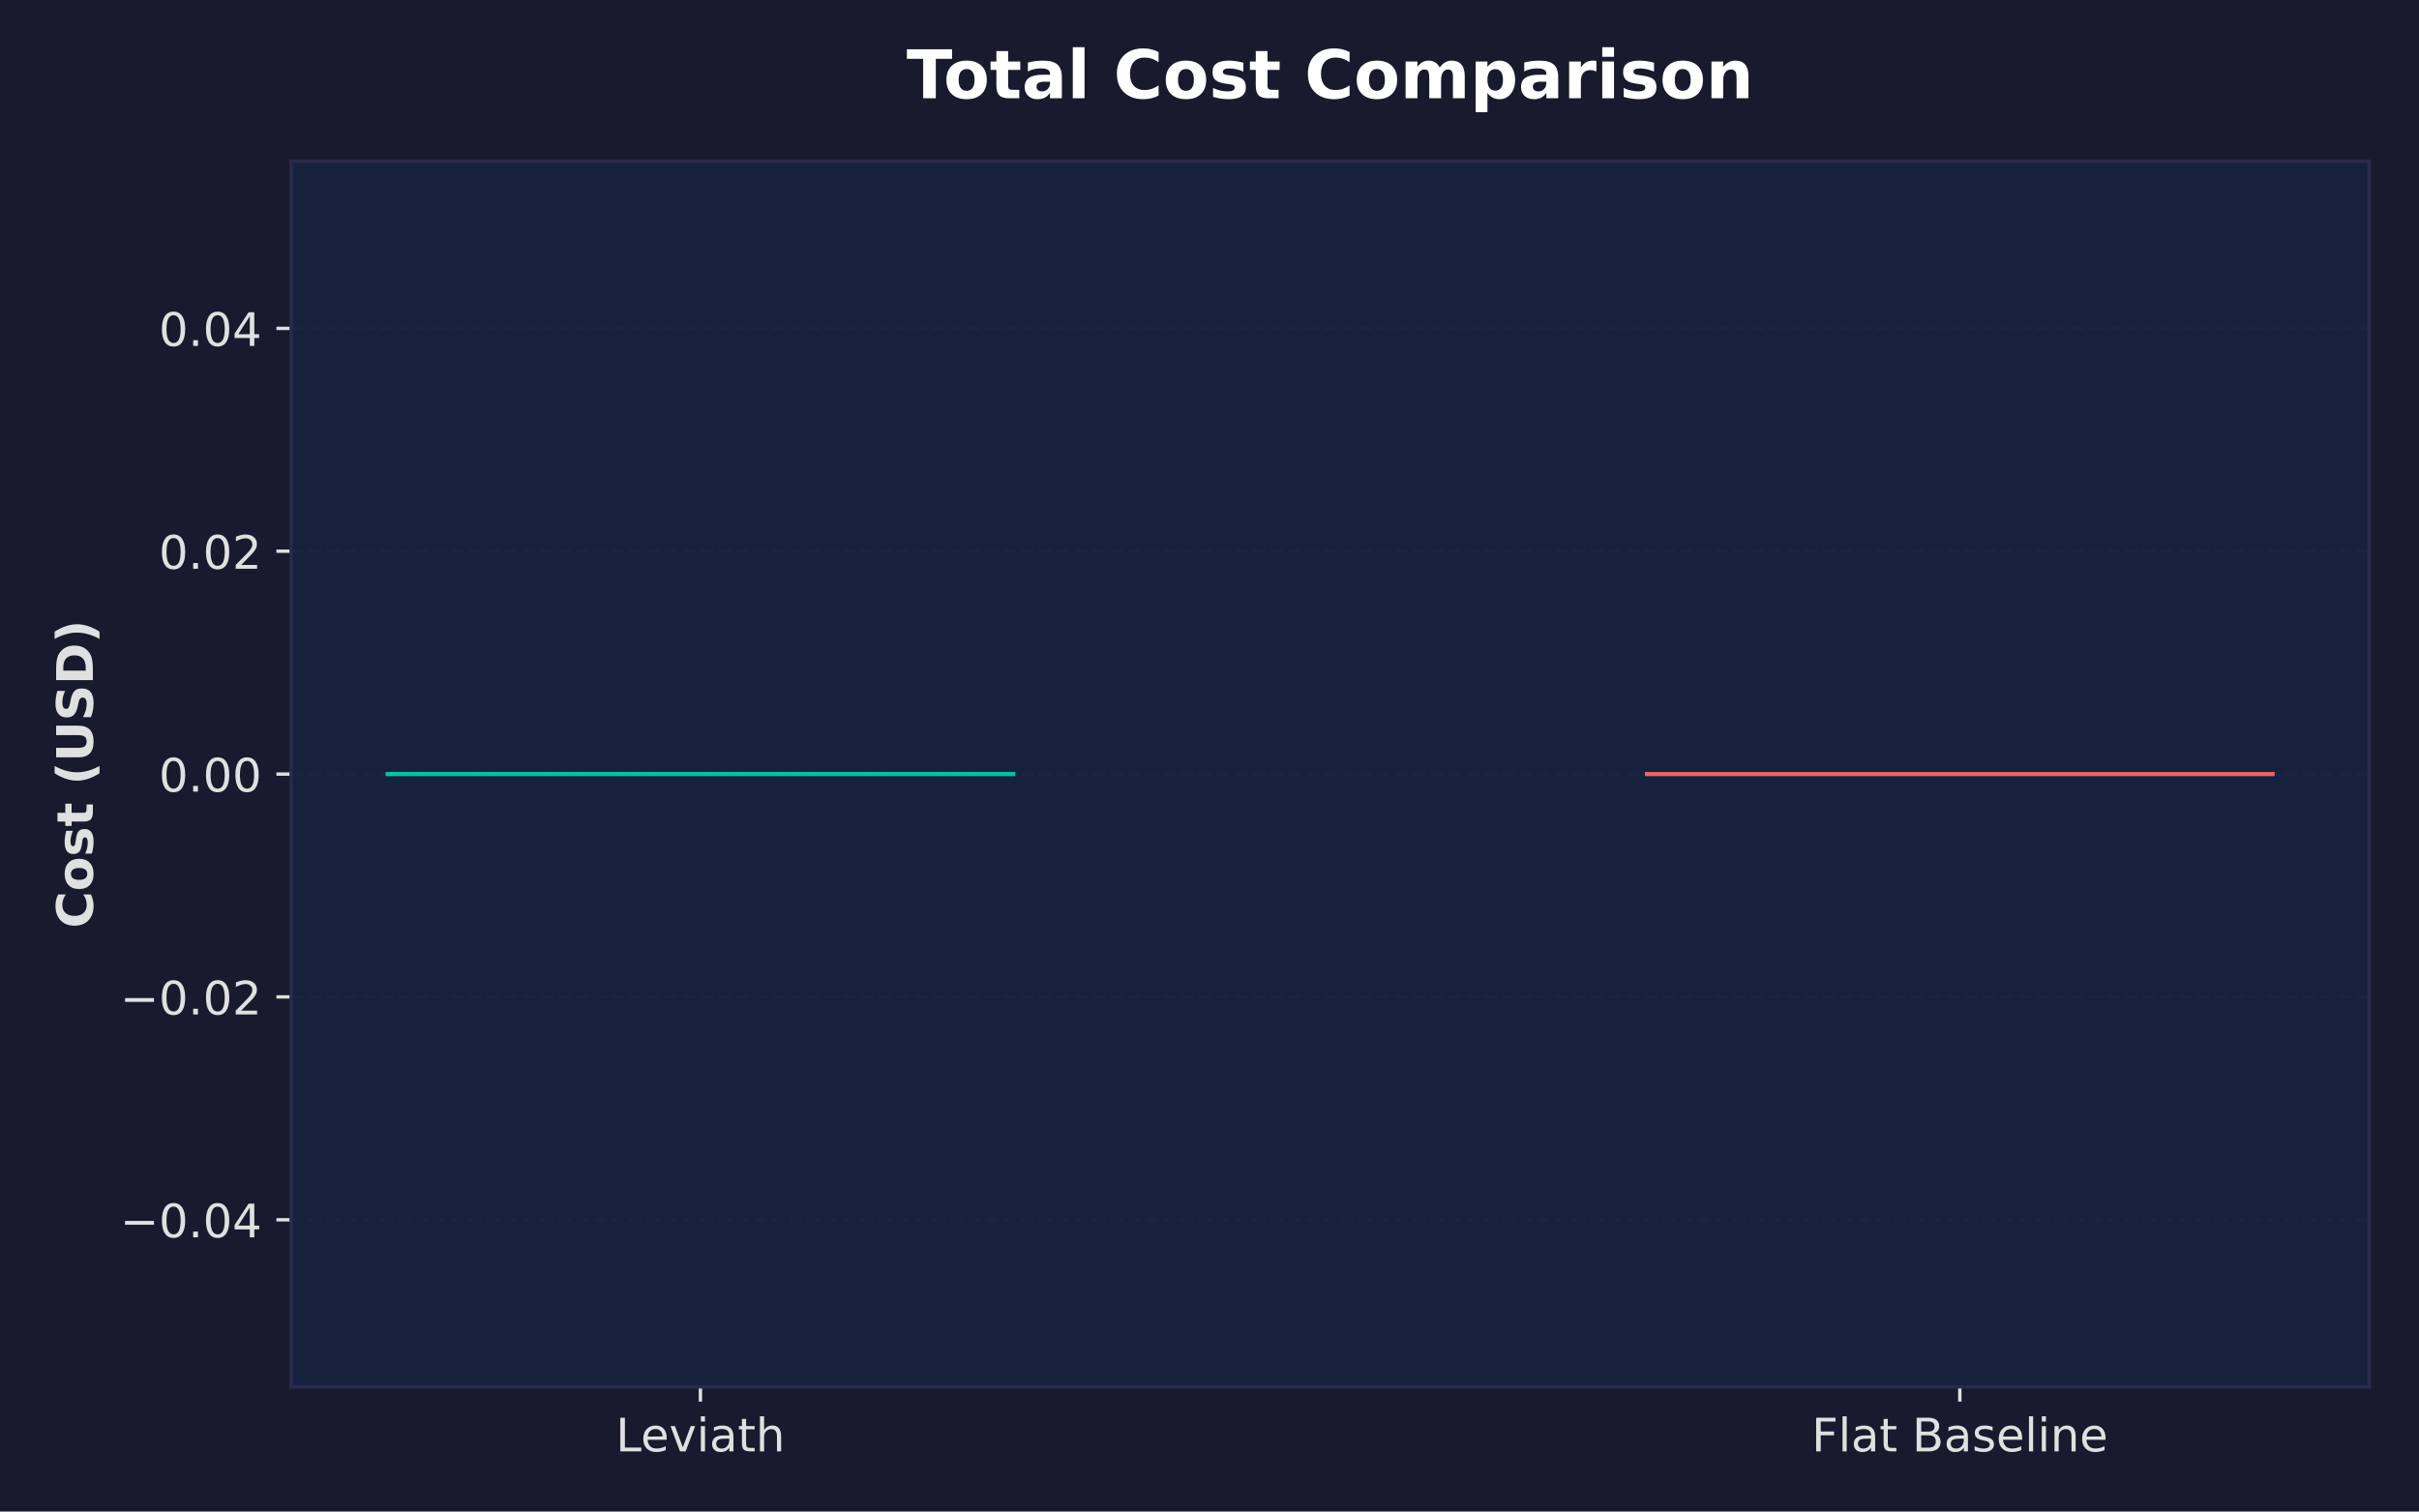
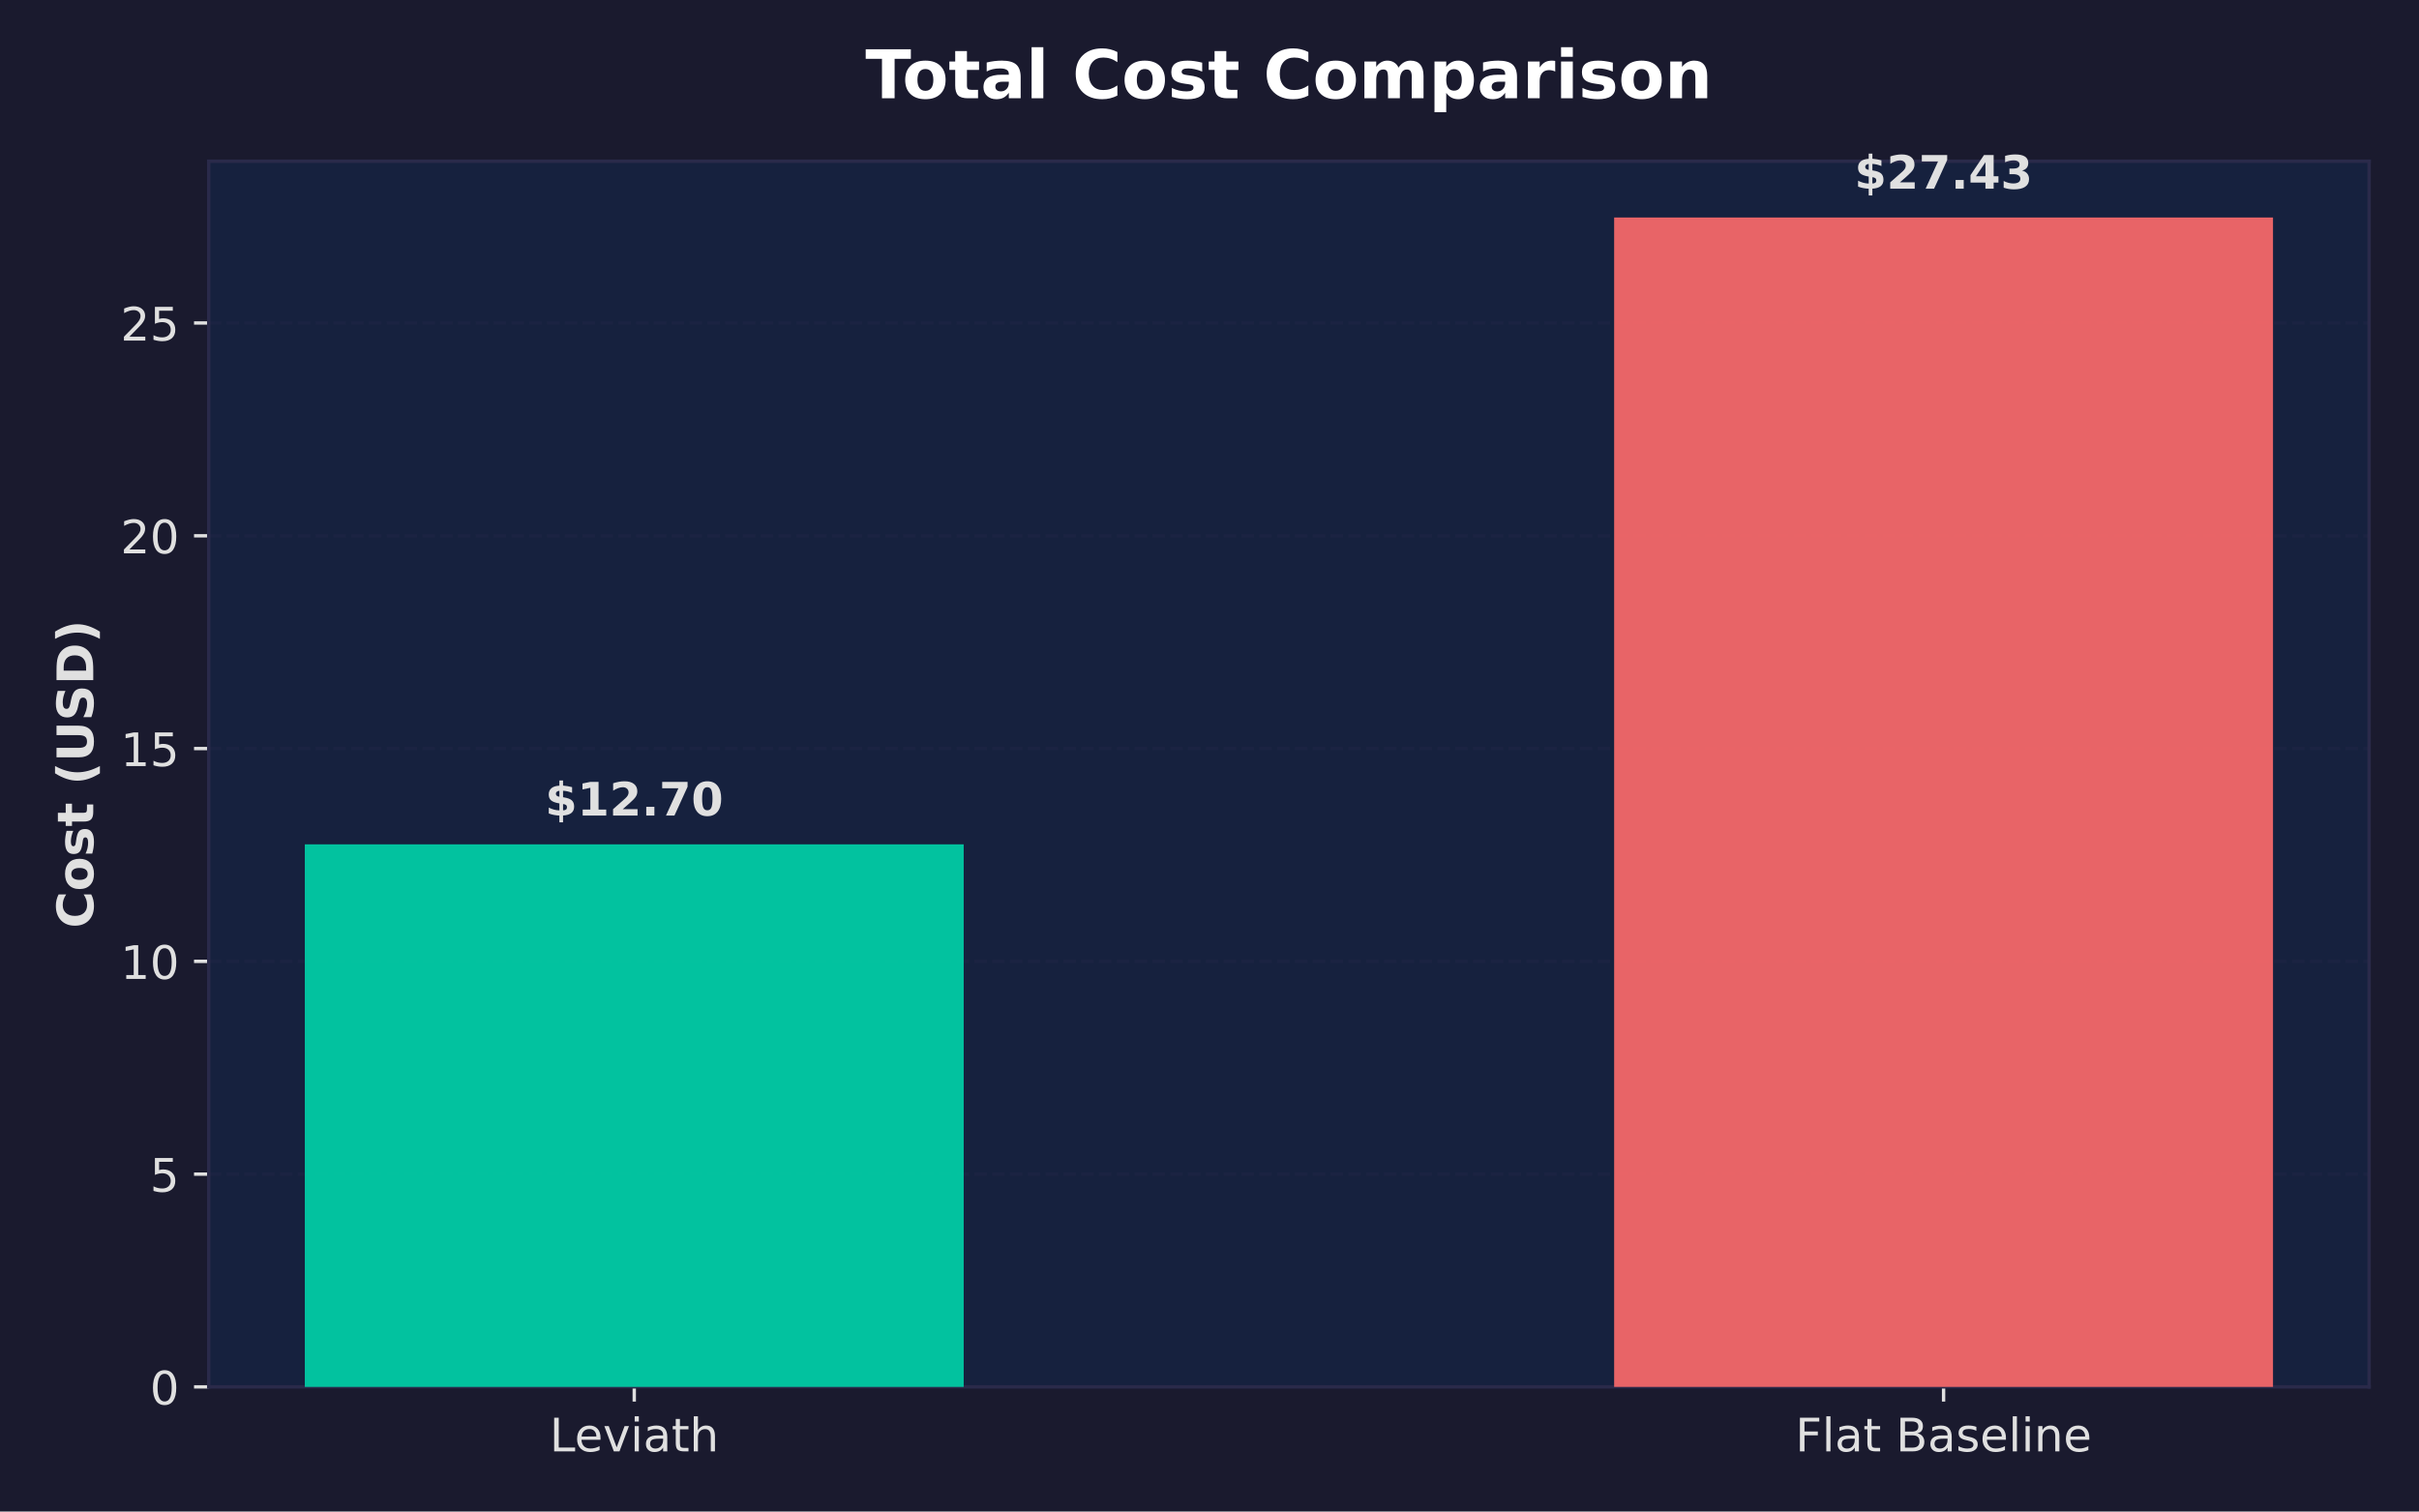
<svg xmlns="http://www.w3.org/2000/svg" xmlns:xlink="http://www.w3.org/1999/xlink" width="576pt" height="360pt" viewBox="0 0 576 360" version="1.1">
  <defs>
    <style type="text/css">*{stroke-linejoin: round; stroke-linecap: butt}</style>
  </defs>
  <g id="figure_1">
    <g id="patch_1">
      <path d="M 0 360  L 576 360  L 576 0  L 0 0  z " style="fill: #1a1a2e" />
    </g>
    <g id="axes_1">
      <g id="patch_2">
-         <path d="M 69.32 330.32  L 564.12 330.32  L 564.12 38.4  L 69.32 38.4  z " style="fill: #16213e" />
+         <path d="M 49.7 330.32  L 564.12 330.32  L 564.12 38.4  L 49.7 38.4  z " style="fill: #16213e" />
      </g>
      <g id="matplotlib.axis_1">
        <g id="xtick_1">
          <g id="line2d_1">
            <defs>
-               <path id="m59a8ec7948" d="M 0 0  L 0 3.5  " style="stroke: #e0e0e0; stroke-width: 0.8" />
+               <path id="m869edc5559" d="M 0 0  L 0 3.5  " style="stroke: #e0e0e0; stroke-width: 0.8" />
            </defs>
            <g>
-               <use xlink:href="#m59a8ec7948" x="166.781" y="330.32" style="fill: #e0e0e0; stroke: #e0e0e0; stroke-width: 0.8" />
+               <use xlink:href="#m869edc5559" x="151.025" y="330.32" style="fill: #e0e0e0; stroke: #e0e0e0; stroke-width: 0.8" />
            </g>
          </g>
          <g id="text_1">
-             <g style="fill: #e0e0e0" transform="translate(146.6326 345.6783) scale(0.11 -0.11)">
+             <g style="fill: #e0e0e0" transform="translate(130.8771 345.6783) scale(0.11 -0.11)">
              <defs>
                <path id="DejaVuSans-4c" d="M 628 4666  L 1259 4666  L 1259 531  L 3531 531  L 3531 0  L 628 0  L 628 4666  z " transform="scale(0.015625)" />
                <path id="DejaVuSans-65" d="M 3597 1894  L 3597 1613  L 953 1613  Q 991 1019 1311 708  Q 1631 397 2203 397  Q 2534 397 2845 478  Q 3156 559 3463 722  L 3463 178  Q 3153 47 2828 -22  Q 2503 -91 2169 -91  Q 1331 -91 842 396  Q 353 884 353 1716  Q 353 2575 817 3079  Q 1281 3584 2069 3584  Q 2775 3584 3186 3129  Q 3597 2675 3597 1894  z M 3022 2063  Q 3016 2534 2758 2815  Q 2500 3097 2075 3097  Q 1594 3097 1305 2825  Q 1016 2553 972 2059  L 3022 2063  z " transform="scale(0.015625)" />
                <path id="DejaVuSans-76" d="M 191 3500  L 800 3500  L 1894 563  L 2988 3500  L 3597 3500  L 2284 0  L 1503 0  L 191 3500  z " transform="scale(0.015625)" />
                <path id="DejaVuSans-69" d="M 603 3500  L 1178 3500  L 1178 0  L 603 0  L 603 3500  z M 603 4863  L 1178 4863  L 1178 4134  L 603 4134  L 603 4863  z " transform="scale(0.015625)" />
                <path id="DejaVuSans-61" d="M 2194 1759  Q 1497 1759 1228 1600  Q 959 1441 959 1056  Q 959 750 1161 570  Q 1363 391 1709 391  Q 2188 391 2477 730  Q 2766 1069 2766 1631  L 2766 1759  L 2194 1759  z M 3341 1997  L 3341 0  L 2766 0  L 2766 531  Q 2569 213 2275 61  Q 1981 -91 1556 -91  Q 1019 -91 701 211  Q 384 513 384 1019  Q 384 1609 779 1909  Q 1175 2209 1959 2209  L 2766 2209  L 2766 2266  Q 2766 2663 2505 2880  Q 2244 3097 1772 3097  Q 1472 3097 1187 3025  Q 903 2953 641 2809  L 641 3341  Q 956 3463 1253 3523  Q 1550 3584 1831 3584  Q 2591 3584 2966 3190  Q 3341 2797 3341 1997  z " transform="scale(0.015625)" />
                <path id="DejaVuSans-74" d="M 1172 4494  L 1172 3500  L 2356 3500  L 2356 3053  L 1172 3053  L 1172 1153  Q 1172 725 1289 603  Q 1406 481 1766 481  L 2356 481  L 2356 0  L 1766 0  Q 1100 0 847 248  Q 594 497 594 1153  L 594 3053  L 172 3053  L 172 3500  L 594 3500  L 594 4494  L 1172 4494  z " transform="scale(0.015625)" />
                <path id="DejaVuSans-68" d="M 3513 2113  L 3513 0  L 2938 0  L 2938 2094  Q 2938 2591 2744 2837  Q 2550 3084 2163 3084  Q 1697 3084 1428 2787  Q 1159 2491 1159 1978  L 1159 0  L 581 0  L 581 4863  L 1159 4863  L 1159 2956  Q 1366 3272 1645 3428  Q 1925 3584 2291 3584  Q 2894 3584 3203 3211  Q 3513 2838 3513 2113  z " transform="scale(0.015625)" />
              </defs>
              <use xlink:href="#DejaVuSans-4c" />
              <use xlink:href="#DejaVuSans-65" transform="translate(53.96289 0)" />
              <use xlink:href="#DejaVuSans-76" transform="translate(115.4863 0)" />
              <use xlink:href="#DejaVuSans-69" transform="translate(174.666 0)" />
              <use xlink:href="#DejaVuSans-61" transform="translate(202.4492 0)" />
              <use xlink:href="#DejaVuSans-74" transform="translate(263.7285 0)" />
              <use xlink:href="#DejaVuSans-68" transform="translate(302.9375 0)" />
            </g>
          </g>
        </g>
        <g id="xtick_2">
          <g id="line2d_2">
            <g>
-               <use xlink:href="#m59a8ec7948" x="466.659" y="330.32" style="fill: #e0e0e0; stroke: #e0e0e0; stroke-width: 0.8" />
+               <use xlink:href="#m869edc5559" x="462.795" y="330.32" style="fill: #e0e0e0; stroke: #e0e0e0; stroke-width: 0.8" />
            </g>
          </g>
          <g id="text_2">
-             <g style="fill: #e0e0e0" transform="translate(431.3743 345.6783) scale(0.11 -0.11)">
+             <g style="fill: #e0e0e0" transform="translate(427.5098 345.6783) scale(0.11 -0.11)">
              <defs>
                <path id="DejaVuSans-46" d="M 628 4666  L 3309 4666  L 3309 4134  L 1259 4134  L 1259 2759  L 3109 2759  L 3109 2228  L 1259 2228  L 1259 0  L 628 0  L 628 4666  z " transform="scale(0.015625)" />
                <path id="DejaVuSans-6c" d="M 603 4863  L 1178 4863  L 1178 0  L 603 0  L 603 4863  z " transform="scale(0.015625)" />
                <path id="DejaVuSans-20" transform="scale(0.015625)" />
                <path id="DejaVuSans-42" d="M 1259 2228  L 1259 519  L 2272 519  Q 2781 519 3026 730  Q 3272 941 3272 1375  Q 3272 1813 3026 2020  Q 2781 2228 2272 2228  L 1259 2228  z M 1259 4147  L 1259 2741  L 2194 2741  Q 2656 2741 2882 2914  Q 3109 3088 3109 3444  Q 3109 3797 2882 3972  Q 2656 4147 2194 4147  L 1259 4147  z M 628 4666  L 2241 4666  Q 2963 4666 3353 4366  Q 3744 4066 3744 3513  Q 3744 3084 3544 2831  Q 3344 2578 2956 2516  Q 3422 2416 3680 2098  Q 3938 1781 3938 1306  Q 3938 681 3513 340  Q 3088 0 2303 0  L 628 0  L 628 4666  z " transform="scale(0.015625)" />
                <path id="DejaVuSans-73" d="M 2834 3397  L 2834 2853  Q 2591 2978 2328 3040  Q 2066 3103 1784 3103  Q 1356 3103 1142 2972  Q 928 2841 928 2578  Q 928 2378 1081 2264  Q 1234 2150 1697 2047  L 1894 2003  Q 2506 1872 2764 1633  Q 3022 1394 3022 966  Q 3022 478 2636 193  Q 2250 -91 1575 -91  Q 1294 -91 989 -36  Q 684 19 347 128  L 347 722  Q 666 556 975 473  Q 1284 391 1588 391  Q 1994 391 2212 530  Q 2431 669 2431 922  Q 2431 1156 2273 1281  Q 2116 1406 1581 1522  L 1381 1569  Q 847 1681 609 1914  Q 372 2147 372 2553  Q 372 3047 722 3315  Q 1072 3584 1716 3584  Q 2034 3584 2315 3537  Q 2597 3491 2834 3397  z " transform="scale(0.015625)" />
                <path id="DejaVuSans-6e" d="M 3513 2113  L 3513 0  L 2938 0  L 2938 2094  Q 2938 2591 2744 2837  Q 2550 3084 2163 3084  Q 1697 3084 1428 2787  Q 1159 2491 1159 1978  L 1159 0  L 581 0  L 581 3500  L 1159 3500  L 1159 2956  Q 1366 3272 1645 3428  Q 1925 3584 2291 3584  Q 2894 3584 3203 3211  Q 3513 2838 3513 2113  z " transform="scale(0.015625)" />
              </defs>
              <use xlink:href="#DejaVuSans-46" />
              <use xlink:href="#DejaVuSans-6c" transform="translate(57.51953 0)" />
              <use xlink:href="#DejaVuSans-61" transform="translate(85.30273 0)" />
              <use xlink:href="#DejaVuSans-74" transform="translate(146.582 0)" />
              <use xlink:href="#DejaVuSans-20" transform="translate(185.791 0)" />
              <use xlink:href="#DejaVuSans-42" transform="translate(217.5781 0)" />
              <use xlink:href="#DejaVuSans-61" transform="translate(286.1816 0)" />
              <use xlink:href="#DejaVuSans-73" transform="translate(347.4609 0)" />
              <use xlink:href="#DejaVuSans-65" transform="translate(399.5605 0)" />
              <use xlink:href="#DejaVuSans-6c" transform="translate(461.084 0)" />
              <use xlink:href="#DejaVuSans-69" transform="translate(488.8672 0)" />
              <use xlink:href="#DejaVuSans-6e" transform="translate(516.6504 0)" />
              <use xlink:href="#DejaVuSans-65" transform="translate(580.0293 0)" />
            </g>
          </g>
        </g>
      </g>
      <g id="matplotlib.axis_2">
        <g id="ytick_1">
          <g id="line2d_3">
-             <path d="M 69.32 290.513  L 564.12 290.513  " clip-path="url(#p62b425f293)" style="fill: none; stroke-dasharray: 2.96,1.28; stroke-dashoffset: 0; stroke: #2a2a4a; stroke-opacity: 0.3; stroke-width: 0.8" />
+             <path d="M 49.7 330.32  L 564.12 330.32  " clip-path="url(#pdd16818af1)" style="fill: none; stroke-dasharray: 2.96,1.28; stroke-dashoffset: 0; stroke: #2a2a4a; stroke-opacity: 0.3; stroke-width: 0.8" />
          </g>
          <g id="line2d_4">
            <defs>
-               <path id="med937d89c7" d="M 0 0  L -3.5 0  " style="stroke: #e0e0e0; stroke-width: 0.8" />
+               <path id="m18a61eaa98" d="M 0 0  L -3.5 0  " style="stroke: #e0e0e0; stroke-width: 0.8" />
            </defs>
            <g>
-               <use xlink:href="#med937d89c7" x="69.32" y="290.513" style="fill: #e0e0e0; stroke: #e0e0e0; stroke-width: 0.8" />
+               <use xlink:href="#m18a61eaa98" x="49.7" y="330.32" style="fill: #e0e0e0; stroke: #e0e0e0; stroke-width: 0.8" />
            </g>
          </g>
          <g id="text_3">
-             <g style="fill: #e0e0e0" transform="translate(28.61016 294.6919) scale(0.11 -0.11)">
-               <defs>
-                 <path id="DejaVuSans-2212" d="M 678 2272  L 4684 2272  L 4684 1741  L 678 1741  L 678 2272  z " transform="scale(0.015625)" />
+             <g style="fill: #e0e0e0" transform="translate(35.70125 334.4991) scale(0.11 -0.11)">
+               <defs>
                <path id="DejaVuSans-30" d="M 2034 4250  Q 1547 4250 1301 3770  Q 1056 3291 1056 2328  Q 1056 1369 1301 889  Q 1547 409 2034 409  Q 2525 409 2770 889  Q 3016 1369 3016 2328  Q 3016 3291 2770 3770  Q 2525 4250 2034 4250  z M 2034 4750  Q 2819 4750 3233 4129  Q 3647 3509 3647 2328  Q 3647 1150 3233 529  Q 2819 -91 2034 -91  Q 1250 -91 836 529  Q 422 1150 422 2328  Q 422 3509 836 4129  Q 1250 4750 2034 4750  z " transform="scale(0.015625)" />
-                 <path id="DejaVuSans-2e" d="M 684 794  L 1344 794  L 1344 0  L 684 0  L 684 794  z " transform="scale(0.015625)" />
-                 <path id="DejaVuSans-34" d="M 2419 4116  L 825 1625  L 2419 1625  L 2419 4116  z M 2253 4666  L 3047 4666  L 3047 1625  L 3713 1625  L 3713 1100  L 3047 1100  L 3047 0  L 2419 0  L 2419 1100  L 313 1100  L 313 1709  L 2253 4666  z " transform="scale(0.015625)" />
-               </defs>
-               <use xlink:href="#DejaVuSans-2212" />
-               <use xlink:href="#DejaVuSans-30" transform="translate(83.78906 0)" />
-               <use xlink:href="#DejaVuSans-2e" transform="translate(147.4121 0)" />
-               <use xlink:href="#DejaVuSans-30" transform="translate(179.1992 0)" />
-               <use xlink:href="#DejaVuSans-34" transform="translate(242.8223 0)" />
+               </defs>
+               <use xlink:href="#DejaVuSans-30" />
            </g>
          </g>
        </g>
        <g id="ytick_2">
          <g id="line2d_5">
-             <path d="M 69.32 237.436  L 564.12 237.436  " clip-path="url(#p62b425f293)" style="fill: none; stroke-dasharray: 2.96,1.28; stroke-dashoffset: 0; stroke: #2a2a4a; stroke-opacity: 0.3; stroke-width: 0.8" />
+             <path d="M 49.7 279.642  L 564.12 279.642  " clip-path="url(#pdd16818af1)" style="fill: none; stroke-dasharray: 2.96,1.28; stroke-dashoffset: 0; stroke: #2a2a4a; stroke-opacity: 0.3; stroke-width: 0.8" />
          </g>
          <g id="line2d_6">
            <g>
-               <use xlink:href="#med937d89c7" x="69.32" y="237.436" style="fill: #e0e0e0; stroke: #e0e0e0; stroke-width: 0.8" />
+               <use xlink:href="#m18a61eaa98" x="49.7" y="279.642" style="fill: #e0e0e0; stroke: #e0e0e0; stroke-width: 0.8" />
            </g>
          </g>
          <g id="text_4">
-             <g style="fill: #e0e0e0" transform="translate(28.61016 241.6155) scale(0.11 -0.11)">
-               <defs>
-                 <path id="DejaVuSans-32" d="M 1228 531  L 3431 531  L 3431 0  L 469 0  L 469 531  Q 828 903 1448 1529  Q 2069 2156 2228 2338  Q 2531 2678 2651 2914  Q 2772 3150 2772 3378  Q 2772 3750 2511 3984  Q 2250 4219 1831 4219  Q 1534 4219 1204 4116  Q 875 4013 500 3803  L 500 4441  Q 881 4594 1212 4672  Q 1544 4750 1819 4750  Q 2544 4750 2975 4387  Q 3406 4025 3406 3419  Q 3406 3131 3298 2873  Q 3191 2616 2906 2266  Q 2828 2175 2409 1742  Q 1991 1309 1228 531  z " transform="scale(0.015625)" />
-               </defs>
-               <use xlink:href="#DejaVuSans-2212" />
-               <use xlink:href="#DejaVuSans-30" transform="translate(83.78906 0)" />
-               <use xlink:href="#DejaVuSans-2e" transform="translate(147.4121 0)" />
-               <use xlink:href="#DejaVuSans-30" transform="translate(179.1992 0)" />
-               <use xlink:href="#DejaVuSans-32" transform="translate(242.8223 0)" />
+             <g style="fill: #e0e0e0" transform="translate(35.70125 283.8212) scale(0.11 -0.11)">
+               <defs>
+                 <path id="DejaVuSans-35" d="M 691 4666  L 3169 4666  L 3169 4134  L 1269 4134  L 1269 2991  Q 1406 3038 1543 3061  Q 1681 3084 1819 3084  Q 2600 3084 3056 2656  Q 3513 2228 3513 1497  Q 3513 744 3044 326  Q 2575 -91 1722 -91  Q 1428 -91 1123 -41  Q 819 9 494 109  L 494 744  Q 775 591 1075 516  Q 1375 441 1709 441  Q 2250 441 2565 725  Q 2881 1009 2881 1497  Q 2881 1984 2565 2268  Q 2250 2553 1709 2553  Q 1456 2553 1204 2497  Q 953 2441 691 2322  L 691 4666  z " transform="scale(0.015625)" />
+               </defs>
+               <use xlink:href="#DejaVuSans-35" />
            </g>
          </g>
        </g>
        <g id="ytick_3">
          <g id="line2d_7">
-             <path d="M 69.32 184.36  L 564.12 184.36  " clip-path="url(#p62b425f293)" style="fill: none; stroke-dasharray: 2.96,1.28; stroke-dashoffset: 0; stroke: #2a2a4a; stroke-opacity: 0.3; stroke-width: 0.8" />
+             <path d="M 49.7 228.964  L 564.12 228.964  " clip-path="url(#pdd16818af1)" style="fill: none; stroke-dasharray: 2.96,1.28; stroke-dashoffset: 0; stroke: #2a2a4a; stroke-opacity: 0.3; stroke-width: 0.8" />
          </g>
          <g id="line2d_8">
            <g>
-               <use xlink:href="#med937d89c7" x="69.32" y="184.36" style="fill: #e0e0e0; stroke: #e0e0e0; stroke-width: 0.8" />
+               <use xlink:href="#m18a61eaa98" x="49.7" y="228.964" style="fill: #e0e0e0; stroke: #e0e0e0; stroke-width: 0.8" />
            </g>
          </g>
          <g id="text_5">
-             <g style="fill: #e0e0e0" transform="translate(37.82781 188.5391) scale(0.11 -0.11)">
-               <use xlink:href="#DejaVuSans-30" />
-               <use xlink:href="#DejaVuSans-2e" transform="translate(63.62305 0)" />
-               <use xlink:href="#DejaVuSans-30" transform="translate(95.41016 0)" />
-               <use xlink:href="#DejaVuSans-30" transform="translate(159.0332 0)" />
+             <g style="fill: #e0e0e0" transform="translate(28.7025 233.1433) scale(0.11 -0.11)">
+               <defs>
+                 <path id="DejaVuSans-31" d="M 794 531  L 1825 531  L 1825 4091  L 703 3866  L 703 4441  L 1819 4666  L 2450 4666  L 2450 531  L 3481 531  L 3481 0  L 794 0  L 794 531  z " transform="scale(0.015625)" />
+               </defs>
+               <use xlink:href="#DejaVuSans-31" />
+               <use xlink:href="#DejaVuSans-30" transform="translate(63.62305 0)" />
            </g>
          </g>
        </g>
        <g id="ytick_4">
          <g id="line2d_9">
-             <path d="M 69.32 131.284  L 564.12 131.284  " clip-path="url(#p62b425f293)" style="fill: none; stroke-dasharray: 2.96,1.28; stroke-dashoffset: 0; stroke: #2a2a4a; stroke-opacity: 0.3; stroke-width: 0.8" />
+             <path d="M 49.7 178.286  L 564.12 178.286  " clip-path="url(#pdd16818af1)" style="fill: none; stroke-dasharray: 2.96,1.28; stroke-dashoffset: 0; stroke: #2a2a4a; stroke-opacity: 0.3; stroke-width: 0.8" />
          </g>
          <g id="line2d_10">
            <g>
-               <use xlink:href="#med937d89c7" x="69.32" y="131.284" style="fill: #e0e0e0; stroke: #e0e0e0; stroke-width: 0.8" />
+               <use xlink:href="#m18a61eaa98" x="49.7" y="178.286" style="fill: #e0e0e0; stroke: #e0e0e0; stroke-width: 0.8" />
            </g>
          </g>
          <g id="text_6">
-             <g style="fill: #e0e0e0" transform="translate(37.82781 135.4628) scale(0.11 -0.11)">
-               <use xlink:href="#DejaVuSans-30" />
-               <use xlink:href="#DejaVuSans-2e" transform="translate(63.62305 0)" />
-               <use xlink:href="#DejaVuSans-30" transform="translate(95.41016 0)" />
-               <use xlink:href="#DejaVuSans-32" transform="translate(159.0332 0)" />
+             <g style="fill: #e0e0e0" transform="translate(28.7025 182.4654) scale(0.11 -0.11)">
+               <use xlink:href="#DejaVuSans-31" />
+               <use xlink:href="#DejaVuSans-35" transform="translate(63.62305 0)" />
            </g>
          </g>
        </g>
        <g id="ytick_5">
          <g id="line2d_11">
-             <path d="M 69.32 78.207  L 564.12 78.207  " clip-path="url(#p62b425f293)" style="fill: none; stroke-dasharray: 2.96,1.28; stroke-dashoffset: 0; stroke: #2a2a4a; stroke-opacity: 0.3; stroke-width: 0.8" />
+             <path d="M 49.7 127.608  L 564.12 127.608  " clip-path="url(#pdd16818af1)" style="fill: none; stroke-dasharray: 2.96,1.28; stroke-dashoffset: 0; stroke: #2a2a4a; stroke-opacity: 0.3; stroke-width: 0.8" />
          </g>
          <g id="line2d_12">
            <g>
-               <use xlink:href="#med937d89c7" x="69.32" y="78.207" style="fill: #e0e0e0; stroke: #e0e0e0; stroke-width: 0.8" />
+               <use xlink:href="#m18a61eaa98" x="49.7" y="127.608" style="fill: #e0e0e0; stroke: #e0e0e0; stroke-width: 0.8" />
            </g>
          </g>
          <g id="text_7">
-             <g style="fill: #e0e0e0" transform="translate(37.82781 82.38641) scale(0.11 -0.11)">
-               <use xlink:href="#DejaVuSans-30" />
-               <use xlink:href="#DejaVuSans-2e" transform="translate(63.62305 0)" />
-               <use xlink:href="#DejaVuSans-30" transform="translate(95.41016 0)" />
-               <use xlink:href="#DejaVuSans-34" transform="translate(159.0332 0)" />
-             </g>
-           </g>
-         </g>
-         <g id="text_8">
-           <g style="fill: #e0e0e0" transform="translate(22.11453 221.0716) rotate(-90) scale(0.12 -0.12)">
+             <g style="fill: #e0e0e0" transform="translate(28.7025 131.7875) scale(0.11 -0.11)">
+               <defs>
+                 <path id="DejaVuSans-32" d="M 1228 531  L 3431 531  L 3431 0  L 469 0  L 469 531  Q 828 903 1448 1529  Q 2069 2156 2228 2338  Q 2531 2678 2651 2914  Q 2772 3150 2772 3378  Q 2772 3750 2511 3984  Q 2250 4219 1831 4219  Q 1534 4219 1204 4116  Q 875 4013 500 3803  L 500 4441  Q 881 4594 1212 4672  Q 1544 4750 1819 4750  Q 2544 4750 2975 4387  Q 3406 4025 3406 3419  Q 3406 3131 3298 2873  Q 3191 2616 2906 2266  Q 2828 2175 2409 1742  Q 1991 1309 1228 531  z " transform="scale(0.015625)" />
+               </defs>
+               <use xlink:href="#DejaVuSans-32" />
+               <use xlink:href="#DejaVuSans-30" transform="translate(63.62305 0)" />
+             </g>
+           </g>
+         </g>
+         <g id="ytick_6">
+           <g id="line2d_13">
+             <path d="M 49.7 76.93  L 564.12 76.93  " clip-path="url(#pdd16818af1)" style="fill: none; stroke-dasharray: 2.96,1.28; stroke-dashoffset: 0; stroke: #2a2a4a; stroke-opacity: 0.3; stroke-width: 0.8" />
+           </g>
+           <g id="line2d_14">
+             <g>
+               <use xlink:href="#m18a61eaa98" x="49.7" y="76.93" style="fill: #e0e0e0; stroke: #e0e0e0; stroke-width: 0.8" />
+             </g>
+           </g>
+           <g id="text_8">
+             <g style="fill: #e0e0e0" transform="translate(28.7025 81.10956) scale(0.11 -0.11)">
+               <use xlink:href="#DejaVuSans-32" />
+               <use xlink:href="#DejaVuSans-35" transform="translate(63.62305 0)" />
+             </g>
+           </g>
+         </g>
+         <g id="text_9">
+           <g style="fill: #e0e0e0" transform="translate(22.20688 221.0716) rotate(-90) scale(0.12 -0.12)">
            <defs>
              <path id="DejaVuSans-Bold-43" d="M 4288 256  Q 3956 84 3597 -3  Q 3238 -91 2847 -91  Q 1681 -91 1000 561  Q 319 1213 319 2328  Q 319 3447 1000 4098  Q 1681 4750 2847 4750  Q 3238 4750 3597 4662  Q 3956 4575 4288 4403  L 4288 3438  Q 3953 3666 3628 3772  Q 3303 3878 2944 3878  Q 2300 3878 1931 3465  Q 1563 3053 1563 2328  Q 1563 1606 1931 1193  Q 2300 781 2944 781  Q 3303 781 3628 887  Q 3953 994 4288 1222  L 4288 256  z " transform="scale(0.015625)" />
              <path id="DejaVuSans-Bold-6f" d="M 2203 2784  Q 1831 2784 1636 2517  Q 1441 2250 1441 1747  Q 1441 1244 1636 976  Q 1831 709 2203 709  Q 2569 709 2762 976  Q 2956 1244 2956 1747  Q 2956 2250 2762 2517  Q 2569 2784 2203 2784  z M 2203 3584  Q 3106 3584 3614 3096  Q 4122 2609 4122 1747  Q 4122 884 3614 396  Q 3106 -91 2203 -91  Q 1297 -91 786 396  Q 275 884 275 1747  Q 275 2609 786 3096  Q 1297 3584 2203 3584  z " transform="scale(0.015625)" />
              <path id="DejaVuSans-Bold-73" d="M 3272 3391  L 3272 2541  Q 2913 2691 2578 2766  Q 2244 2841 1947 2841  Q 1628 2841 1473 2761  Q 1319 2681 1319 2516  Q 1319 2381 1436 2309  Q 1553 2238 1856 2203  L 2053 2175  Q 2913 2066 3209 1816  Q 3506 1566 3506 1031  Q 3506 472 3093 190  Q 2681 -91 1863 -91  Q 1516 -91 1145 -36  Q 775 19 384 128  L 384 978  Q 719 816 1070 734  Q 1422 653 1784 653  Q 2113 653 2278 743  Q 2444 834 2444 1013  Q 2444 1163 2330 1236  Q 2216 1309 1875 1350  L 1678 1375  Q 931 1469 631 1722  Q 331 1975 331 2491  Q 331 3047 712 3315  Q 1094 3584 1881 3584  Q 2191 3584 2531 3537  Q 2872 3491 3272 3391  z " transform="scale(0.015625)" />
              <path id="DejaVuSans-Bold-74" d="M 1759 4494  L 1759 3500  L 2913 3500  L 2913 2700  L 1759 2700  L 1759 1216  Q 1759 972 1856 886  Q 1953 800 2241 800  L 2816 800  L 2816 0  L 1856 0  Q 1194 0 917 276  Q 641 553 641 1216  L 641 2700  L 84 2700  L 84 3500  L 641 3500  L 641 4494  L 1759 4494  z " transform="scale(0.015625)" />
              <path id="DejaVuSans-Bold-20" transform="scale(0.015625)" />
              <path id="DejaVuSans-Bold-28" d="M 2413 -844  L 1484 -844  Q 1006 -72 778 623  Q 550 1319 550 2003  Q 550 2688 779 3389  Q 1009 4091 1484 4856  L 2413 4856  Q 2013 4116 1813 3408  Q 1613 2700 1613 2009  Q 1613 1319 1811 609  Q 2009 -100 2413 -844  z " transform="scale(0.015625)" />
              <path id="DejaVuSans-Bold-55" d="M 588 4666  L 1791 4666  L 1791 1869  Q 1791 1291 1980 1042  Q 2169 794 2597 794  Q 3028 794 3217 1042  Q 3406 1291 3406 1869  L 3406 4666  L 4609 4666  L 4609 1869  Q 4609 878 4112 393  Q 3616 -91 2597 -91  Q 1581 -91 1084 393  Q 588 878 588 1869  L 588 4666  z " transform="scale(0.015625)" />
              <path id="DejaVuSans-Bold-53" d="M 3834 4519  L 3834 3531  Q 3450 3703 3084 3790  Q 2719 3878 2394 3878  Q 1963 3878 1756 3759  Q 1550 3641 1550 3391  Q 1550 3203 1689 3098  Q 1828 2994 2194 2919  L 2706 2816  Q 3484 2659 3812 2340  Q 4141 2022 4141 1434  Q 4141 663 3683 286  Q 3225 -91 2284 -91  Q 1841 -91 1394 -6  Q 947 78 500 244  L 500 1259  Q 947 1022 1364 901  Q 1781 781 2169 781  Q 2563 781 2772 912  Q 2981 1044 2981 1288  Q 2981 1506 2839 1625  Q 2697 1744 2272 1838  L 1806 1941  Q 1106 2091 782 2419  Q 459 2747 459 3303  Q 459 4000 909 4375  Q 1359 4750 2203 4750  Q 2588 4750 2994 4692  Q 3400 4634 3834 4519  z " transform="scale(0.015625)" />
              <path id="DejaVuSans-Bold-44" d="M 1791 3756  L 1791 909  L 2222 909  Q 2959 909 3348 1275  Q 3738 1641 3738 2338  Q 3738 3031 3350 3393  Q 2963 3756 2222 3756  L 1791 3756  z M 588 4666  L 1856 4666  Q 2919 4666 3439 4514  Q 3959 4363 4331 4000  Q 4659 3684 4818 3271  Q 4978 2859 4978 2338  Q 4978 1809 4818 1395  Q 4659 981 4331 666  Q 3956 303 3431 151  Q 2906 0 1856 0  L 588 0  L 588 4666  z " transform="scale(0.015625)" />
              <path id="DejaVuSans-Bold-29" d="M 513 -844  Q 913 -100 1113 609  Q 1313 1319 1313 2009  Q 1313 2700 1113 3408  Q 913 4116 513 4856  L 1441 4856  Q 1916 4091 2145 3389  Q 2375 2688 2375 2003  Q 2375 1319 2147 623  Q 1919 -72 1441 -844  L 513 -844  z " transform="scale(0.015625)" />
            </defs>
            <use xlink:href="#DejaVuSans-Bold-43" />
            <use xlink:href="#DejaVuSans-Bold-6f" transform="translate(73.38867 0)" />
            <use xlink:href="#DejaVuSans-Bold-73" transform="translate(142.0898 0)" />
            <use xlink:href="#DejaVuSans-Bold-74" transform="translate(201.6113 0)" />
            <use xlink:href="#DejaVuSans-Bold-20" transform="translate(249.4141 0)" />
            <use xlink:href="#DejaVuSans-Bold-28" transform="translate(284.2285 0)" />
            <use xlink:href="#DejaVuSans-Bold-55" transform="translate(329.9316 0)" />
            <use xlink:href="#DejaVuSans-Bold-53" transform="translate(411.1328 0)" />
            <use xlink:href="#DejaVuSans-Bold-44" transform="translate(483.1543 0)" />
            <use xlink:href="#DejaVuSans-Bold-29" transform="translate(566.1621 0)" />
          </g>
        </g>
      </g>
      <g id="patch_3">
-         <path d="M 69.32 330.32  L 69.32 38.4  " style="fill: none; stroke: #2a2a4a; stroke-width: 0.8; stroke-linejoin: miter; stroke-linecap: square" />
+         <path d="M 49.7 330.32  L 49.7 38.4  " style="fill: none; stroke: #2a2a4a; stroke-width: 0.8; stroke-linejoin: miter; stroke-linecap: square" />
      </g>
      <g id="patch_4">
        <path d="M 564.12 330.32  L 564.12 38.4  " style="fill: none; stroke: #2a2a4a; stroke-width: 0.8; stroke-linejoin: miter; stroke-linecap: square" />
      </g>
      <g id="patch_5">
-         <path d="M 69.32 330.32  L 564.12 330.32  " style="fill: none; stroke: #2a2a4a; stroke-width: 0.8; stroke-linejoin: miter; stroke-linecap: square" />
+         <path d="M 49.7 330.32  L 564.12 330.32  " style="fill: none; stroke: #2a2a4a; stroke-width: 0.8; stroke-linejoin: miter; stroke-linecap: square" />
      </g>
      <g id="patch_6">
-         <path d="M 69.32 38.4  L 564.12 38.4  " style="fill: none; stroke: #2a2a4a; stroke-width: 0.8; stroke-linejoin: miter; stroke-linecap: square" />
+         <path d="M 49.7 38.4  L 564.12 38.4  " style="fill: none; stroke: #2a2a4a; stroke-width: 0.8; stroke-linejoin: miter; stroke-linecap: square" />
      </g>
      <g id="patch_7">
-         <path d="M 91.811 184.36  L 241.75 184.36  L 241.75 184.36  L 91.811 184.36  z " clip-path="url(#p62b425f293)" style="fill: #00d4aa; opacity: 0.9; stroke: #00d4aa; stroke-linejoin: miter" />
+         <path d="M 73.083 330.32  L 228.968 330.32  L 228.968 201.598  L 73.083 201.598  z " clip-path="url(#pdd16818af1)" style="fill: #00d4aa; opacity: 0.9; stroke: #00d4aa; stroke-linejoin: miter" />
      </g>
      <g id="patch_8">
-         <path d="M 391.69 184.36  L 541.629 184.36  L 541.629 184.36  L 391.69 184.36  z " clip-path="url(#p62b425f293)" style="fill: #ff6b6b; opacity: 0.9; stroke: #ff6b6b; stroke-linejoin: miter" />
-       </g>
-       <g id="text_9">
-         <g style="fill: #ffffff" transform="translate(215.87 23.4) scale(0.16 -0.16)">
+         <path d="M 384.852 330.32  L 540.737 330.32  L 540.737 52.301  L 384.852 52.301  z " clip-path="url(#pdd16818af1)" style="fill: #ff6b6b; opacity: 0.9; stroke: #ff6b6b; stroke-linejoin: miter" />
+       </g>
+       <g id="text_10">
+         <g style="fill: #e0e0e0" transform="translate(129.802 194.2426) scale(0.11 -0.11)">
+           <defs>
+             <path id="DejaVuSans-Bold-24" d="M 2484 -941  L 1978 -941  L 1975 0  Q 1584 16 1218 87  Q 853 159 506 288  L 506 1106  Q 866 922 1233 823  Q 1600 725 1978 713  L 1978 1684  L 1875 1703  Q 1128 1834 814 2115  Q 500 2397 500 2925  Q 500 3484 883 3798  Q 1266 4113 1975 4141  L 1978 4863  L 2484 4863  L 2484 4153  Q 2797 4128 3109 4075  Q 3422 4022 3738 3938  L 3738 3144  Q 3425 3275 3112 3348  Q 2800 3422 2484 3438  L 2484 2541  L 2584 2522  Q 3378 2397 3698 2105  Q 4019 1813 4019 1241  Q 4019 666 3637 358  Q 3256 50 2484 6  L 2484 -941  z M 1978 2613  L 1978 3428  Q 1756 3416 1623 3308  Q 1491 3200 1491 3034  Q 1491 2850 1612 2745  Q 1734 2641 1978 2613  z M 2484 1594  L 2484 725  Q 2756 728 2892 831  Q 3028 934 3028 1141  Q 3028 1353 2903 1458  Q 2778 1563 2484 1594  z " transform="scale(0.015625)" />
+             <path id="DejaVuSans-Bold-31" d="M 750 831  L 1813 831  L 1813 3847  L 722 3622  L 722 4441  L 1806 4666  L 2950 4666  L 2950 831  L 4013 831  L 4013 0  L 750 0  L 750 831  z " transform="scale(0.015625)" />
+             <path id="DejaVuSans-Bold-32" d="M 1844 884  L 3897 884  L 3897 0  L 506 0  L 506 884  L 2209 2388  Q 2438 2594 2547 2791  Q 2656 2988 2656 3200  Q 2656 3528 2436 3728  Q 2216 3928 1850 3928  Q 1569 3928 1234 3808  Q 900 3688 519 3450  L 519 4475  Q 925 4609 1322 4679  Q 1719 4750 2100 4750  Q 2938 4750 3402 4381  Q 3866 4013 3866 3353  Q 3866 2972 3669 2642  Q 3472 2313 2841 1759  L 1844 884  z " transform="scale(0.015625)" />
+             <path id="DejaVuSans-Bold-2e" d="M 653 1209  L 1778 1209  L 1778 0  L 653 0  L 653 1209  z " transform="scale(0.015625)" />
+             <path id="DejaVuSans-Bold-37" d="M 428 4666  L 3944 4666  L 3944 3988  L 2125 0  L 953 0  L 2675 3781  L 428 3781  L 428 4666  z " transform="scale(0.015625)" />
+             <path id="DejaVuSans-Bold-30" d="M 2944 2338  Q 2944 3213 2780 3570  Q 2616 3928 2228 3928  Q 1841 3928 1675 3570  Q 1509 3213 1509 2338  Q 1509 1453 1675 1090  Q 1841 728 2228 728  Q 2613 728 2778 1090  Q 2944 1453 2944 2338  z M 4147 2328  Q 4147 1169 3647 539  Q 3147 -91 2228 -91  Q 1306 -91 806 539  Q 306 1169 306 2328  Q 306 3491 806 4120  Q 1306 4750 2228 4750  Q 3147 4750 3647 4120  Q 4147 3491 4147 2328  z " transform="scale(0.015625)" />
+           </defs>
+           <use xlink:href="#DejaVuSans-Bold-24" />
+           <use xlink:href="#DejaVuSans-Bold-31" transform="translate(69.58008 0)" />
+           <use xlink:href="#DejaVuSans-Bold-32" transform="translate(139.1602 0)" />
+           <use xlink:href="#DejaVuSans-Bold-2e" transform="translate(208.7402 0)" />
+           <use xlink:href="#DejaVuSans-Bold-37" transform="translate(246.7285 0)" />
+           <use xlink:href="#DejaVuSans-Bold-30" transform="translate(316.3086 0)" />
+         </g>
+       </g>
+       <g id="text_11">
+         <g style="fill: #e0e0e0" transform="translate(441.5717 44.9455) scale(0.11 -0.11)">
+           <defs>
+             <path id="DejaVuSans-Bold-34" d="M 2356 3675  L 1038 1722  L 2356 1722  L 2356 3675  z M 2156 4666  L 3494 4666  L 3494 1722  L 4159 1722  L 4159 850  L 3494 850  L 3494 0  L 2356 0  L 2356 850  L 288 850  L 288 1881  L 2156 4666  z " transform="scale(0.015625)" />
+             <path id="DejaVuSans-Bold-33" d="M 2981 2516  Q 3453 2394 3698 2092  Q 3944 1791 3944 1325  Q 3944 631 3412 270  Q 2881 -91 1863 -91  Q 1503 -91 1142 -33  Q 781 25 428 141  L 428 1069  Q 766 900 1098 814  Q 1431 728 1753 728  Q 2231 728 2486 893  Q 2741 1059 2741 1369  Q 2741 1688 2480 1852  Q 2219 2016 1709 2016  L 1228 2016  L 1228 2791  L 1734 2791  Q 2188 2791 2409 2933  Q 2631 3075 2631 3366  Q 2631 3634 2415 3781  Q 2200 3928 1806 3928  Q 1516 3928 1219 3862  Q 922 3797 628 3669  L 628 4550  Q 984 4650 1334 4700  Q 1684 4750 2022 4750  Q 2931 4750 3382 4451  Q 3834 4153 3834 3553  Q 3834 3144 3618 2883  Q 3403 2622 2981 2516  z " transform="scale(0.015625)" />
+           </defs>
+           <use xlink:href="#DejaVuSans-Bold-24" />
+           <use xlink:href="#DejaVuSans-Bold-32" transform="translate(69.58008 0)" />
+           <use xlink:href="#DejaVuSans-Bold-37" transform="translate(139.1602 0)" />
+           <use xlink:href="#DejaVuSans-Bold-2e" transform="translate(208.7402 0)" />
+           <use xlink:href="#DejaVuSans-Bold-34" transform="translate(246.7285 0)" />
+           <use xlink:href="#DejaVuSans-Bold-33" transform="translate(316.3086 0)" />
+         </g>
+       </g>
+       <g id="text_12">
+         <g style="fill: #ffffff" transform="translate(206.06 23.4) scale(0.16 -0.16)">
          <defs>
            <path id="DejaVuSans-Bold-54" d="M 31 4666  L 4331 4666  L 4331 3756  L 2784 3756  L 2784 0  L 1581 0  L 1581 3756  L 31 3756  L 31 4666  z " transform="scale(0.015625)" />
            <path id="DejaVuSans-Bold-61" d="M 2106 1575  Q 1756 1575 1579 1456  Q 1403 1338 1403 1106  Q 1403 894 1545 773  Q 1688 653 1941 653  Q 2256 653 2472 879  Q 2688 1106 2688 1447  L 2688 1575  L 2106 1575  z M 3816 1997  L 3816 0  L 2688 0  L 2688 519  Q 2463 200 2181 54  Q 1900 -91 1497 -91  Q 953 -91 614 226  Q 275 544 275 1050  Q 275 1666 698 1953  Q 1122 2241 2028 2241  L 2688 2241  L 2688 2328  Q 2688 2594 2478 2717  Q 2269 2841 1825 2841  Q 1466 2841 1156 2769  Q 847 2697 581 2553  L 581 3406  Q 941 3494 1303 3539  Q 1666 3584 2028 3584  Q 2975 3584 3395 3211  Q 3816 2838 3816 1997  z " transform="scale(0.015625)" />
            <path id="DejaVuSans-Bold-6c" d="M 538 4863  L 1656 4863  L 1656 0  L 538 0  L 538 4863  z " transform="scale(0.015625)" />
            <path id="DejaVuSans-Bold-6d" d="M 3781 2919  Q 3994 3244 4286 3414  Q 4578 3584 4928 3584  Q 5531 3584 5847 3212  Q 6163 2841 6163 2131  L 6163 0  L 5038 0  L 5038 1825  Q 5041 1866 5042 1909  Q 5044 1953 5044 2034  Q 5044 2406 4934 2573  Q 4825 2741 4581 2741  Q 4263 2741 4089 2478  Q 3916 2216 3909 1719  L 3909 0  L 2784 0  L 2784 1825  Q 2784 2406 2684 2573  Q 2584 2741 2328 2741  Q 2006 2741 1831 2477  Q 1656 2213 1656 1722  L 1656 0  L 531 0  L 531 3500  L 1656 3500  L 1656 2988  Q 1863 3284 2130 3434  Q 2397 3584 2719 3584  Q 3081 3584 3359 3409  Q 3638 3234 3781 2919  z " transform="scale(0.015625)" />
            <path id="DejaVuSans-Bold-70" d="M 1656 506  L 1656 -1331  L 538 -1331  L 538 3500  L 1656 3500  L 1656 2988  Q 1888 3294 2169 3439  Q 2450 3584 2816 3584  Q 3463 3584 3878 3070  Q 4294 2556 4294 1747  Q 4294 938 3878 423  Q 3463 -91 2816 -91  Q 2450 -91 2169 54  Q 1888 200 1656 506  z M 2400 2772  Q 2041 2772 1848 2508  Q 1656 2244 1656 1747  Q 1656 1250 1848 986  Q 2041 722 2400 722  Q 2759 722 2948 984  Q 3138 1247 3138 1747  Q 3138 2247 2948 2509  Q 2759 2772 2400 2772  z " transform="scale(0.015625)" />
            <path id="DejaVuSans-Bold-72" d="M 3138 2547  Q 2991 2616 2845 2648  Q 2700 2681 2553 2681  Q 2122 2681 1889 2404  Q 1656 2128 1656 1613  L 1656 0  L 538 0  L 538 3500  L 1656 3500  L 1656 2925  Q 1872 3269 2151 3426  Q 2431 3584 2822 3584  Q 2878 3584 2943 3579  Q 3009 3575 3134 3559  L 3138 2547  z " transform="scale(0.015625)" />
            <path id="DejaVuSans-Bold-69" d="M 538 3500  L 1656 3500  L 1656 0  L 538 0  L 538 3500  z M 538 4863  L 1656 4863  L 1656 3950  L 538 3950  L 538 4863  z " transform="scale(0.015625)" />
            <path id="DejaVuSans-Bold-6e" d="M 4056 2131  L 4056 0  L 2931 0  L 2931 347  L 2931 1631  Q 2931 2084 2911 2256  Q 2891 2428 2841 2509  Q 2775 2619 2662 2680  Q 2550 2741 2406 2741  Q 2056 2741 1856 2470  Q 1656 2200 1656 1722  L 1656 0  L 538 0  L 538 3500  L 1656 3500  L 1656 2988  Q 1909 3294 2193 3439  Q 2478 3584 2822 3584  Q 3428 3584 3742 3212  Q 4056 2841 4056 2131  z " transform="scale(0.015625)" />
          </defs>
          <use xlink:href="#DejaVuSans-Bold-54" />
          <use xlink:href="#DejaVuSans-Bold-6f" transform="translate(54.96289 0)" />
          <use xlink:href="#DejaVuSans-Bold-74" transform="translate(123.6641 0)" />
          <use xlink:href="#DejaVuSans-Bold-61" transform="translate(171.4668 0)" />
          <use xlink:href="#DejaVuSans-Bold-6c" transform="translate(238.9473 0)" />
          <use xlink:href="#DejaVuSans-Bold-20" transform="translate(273.2246 0)" />
          <use xlink:href="#DejaVuSans-Bold-43" transform="translate(308.0391 0)" />
          <use xlink:href="#DejaVuSans-Bold-6f" transform="translate(381.4277 0)" />
          <use xlink:href="#DejaVuSans-Bold-73" transform="translate(450.1289 0)" />
          <use xlink:href="#DejaVuSans-Bold-74" transform="translate(509.6504 0)" />
          <use xlink:href="#DejaVuSans-Bold-20" transform="translate(557.4531 0)" />
          <use xlink:href="#DejaVuSans-Bold-43" transform="translate(592.2676 0)" />
          <use xlink:href="#DejaVuSans-Bold-6f" transform="translate(665.6562 0)" />
          <use xlink:href="#DejaVuSans-Bold-6d" transform="translate(734.3574 0)" />
          <use xlink:href="#DejaVuSans-Bold-70" transform="translate(838.5566 0)" />
          <use xlink:href="#DejaVuSans-Bold-61" transform="translate(910.1387 0)" />
          <use xlink:href="#DejaVuSans-Bold-72" transform="translate(977.6191 0)" />
          <use xlink:href="#DejaVuSans-Bold-69" transform="translate(1026.936 0)" />
          <use xlink:href="#DejaVuSans-Bold-73" transform="translate(1061.213 0)" />
          <use xlink:href="#DejaVuSans-Bold-6f" transform="translate(1120.734 0)" />
          <use xlink:href="#DejaVuSans-Bold-6e" transform="translate(1189.436 0)" />
        </g>
      </g>
    </g>
  </g>
  <defs>
-     <clipPath id="p62b425f293">
-       <rect x="69.32" y="38.4" width="494.8" height="291.92" />
+     <clipPath id="pdd16818af1">
+       <rect x="49.7" y="38.4" width="514.42" height="291.92" />
    </clipPath>
  </defs>
</svg>
